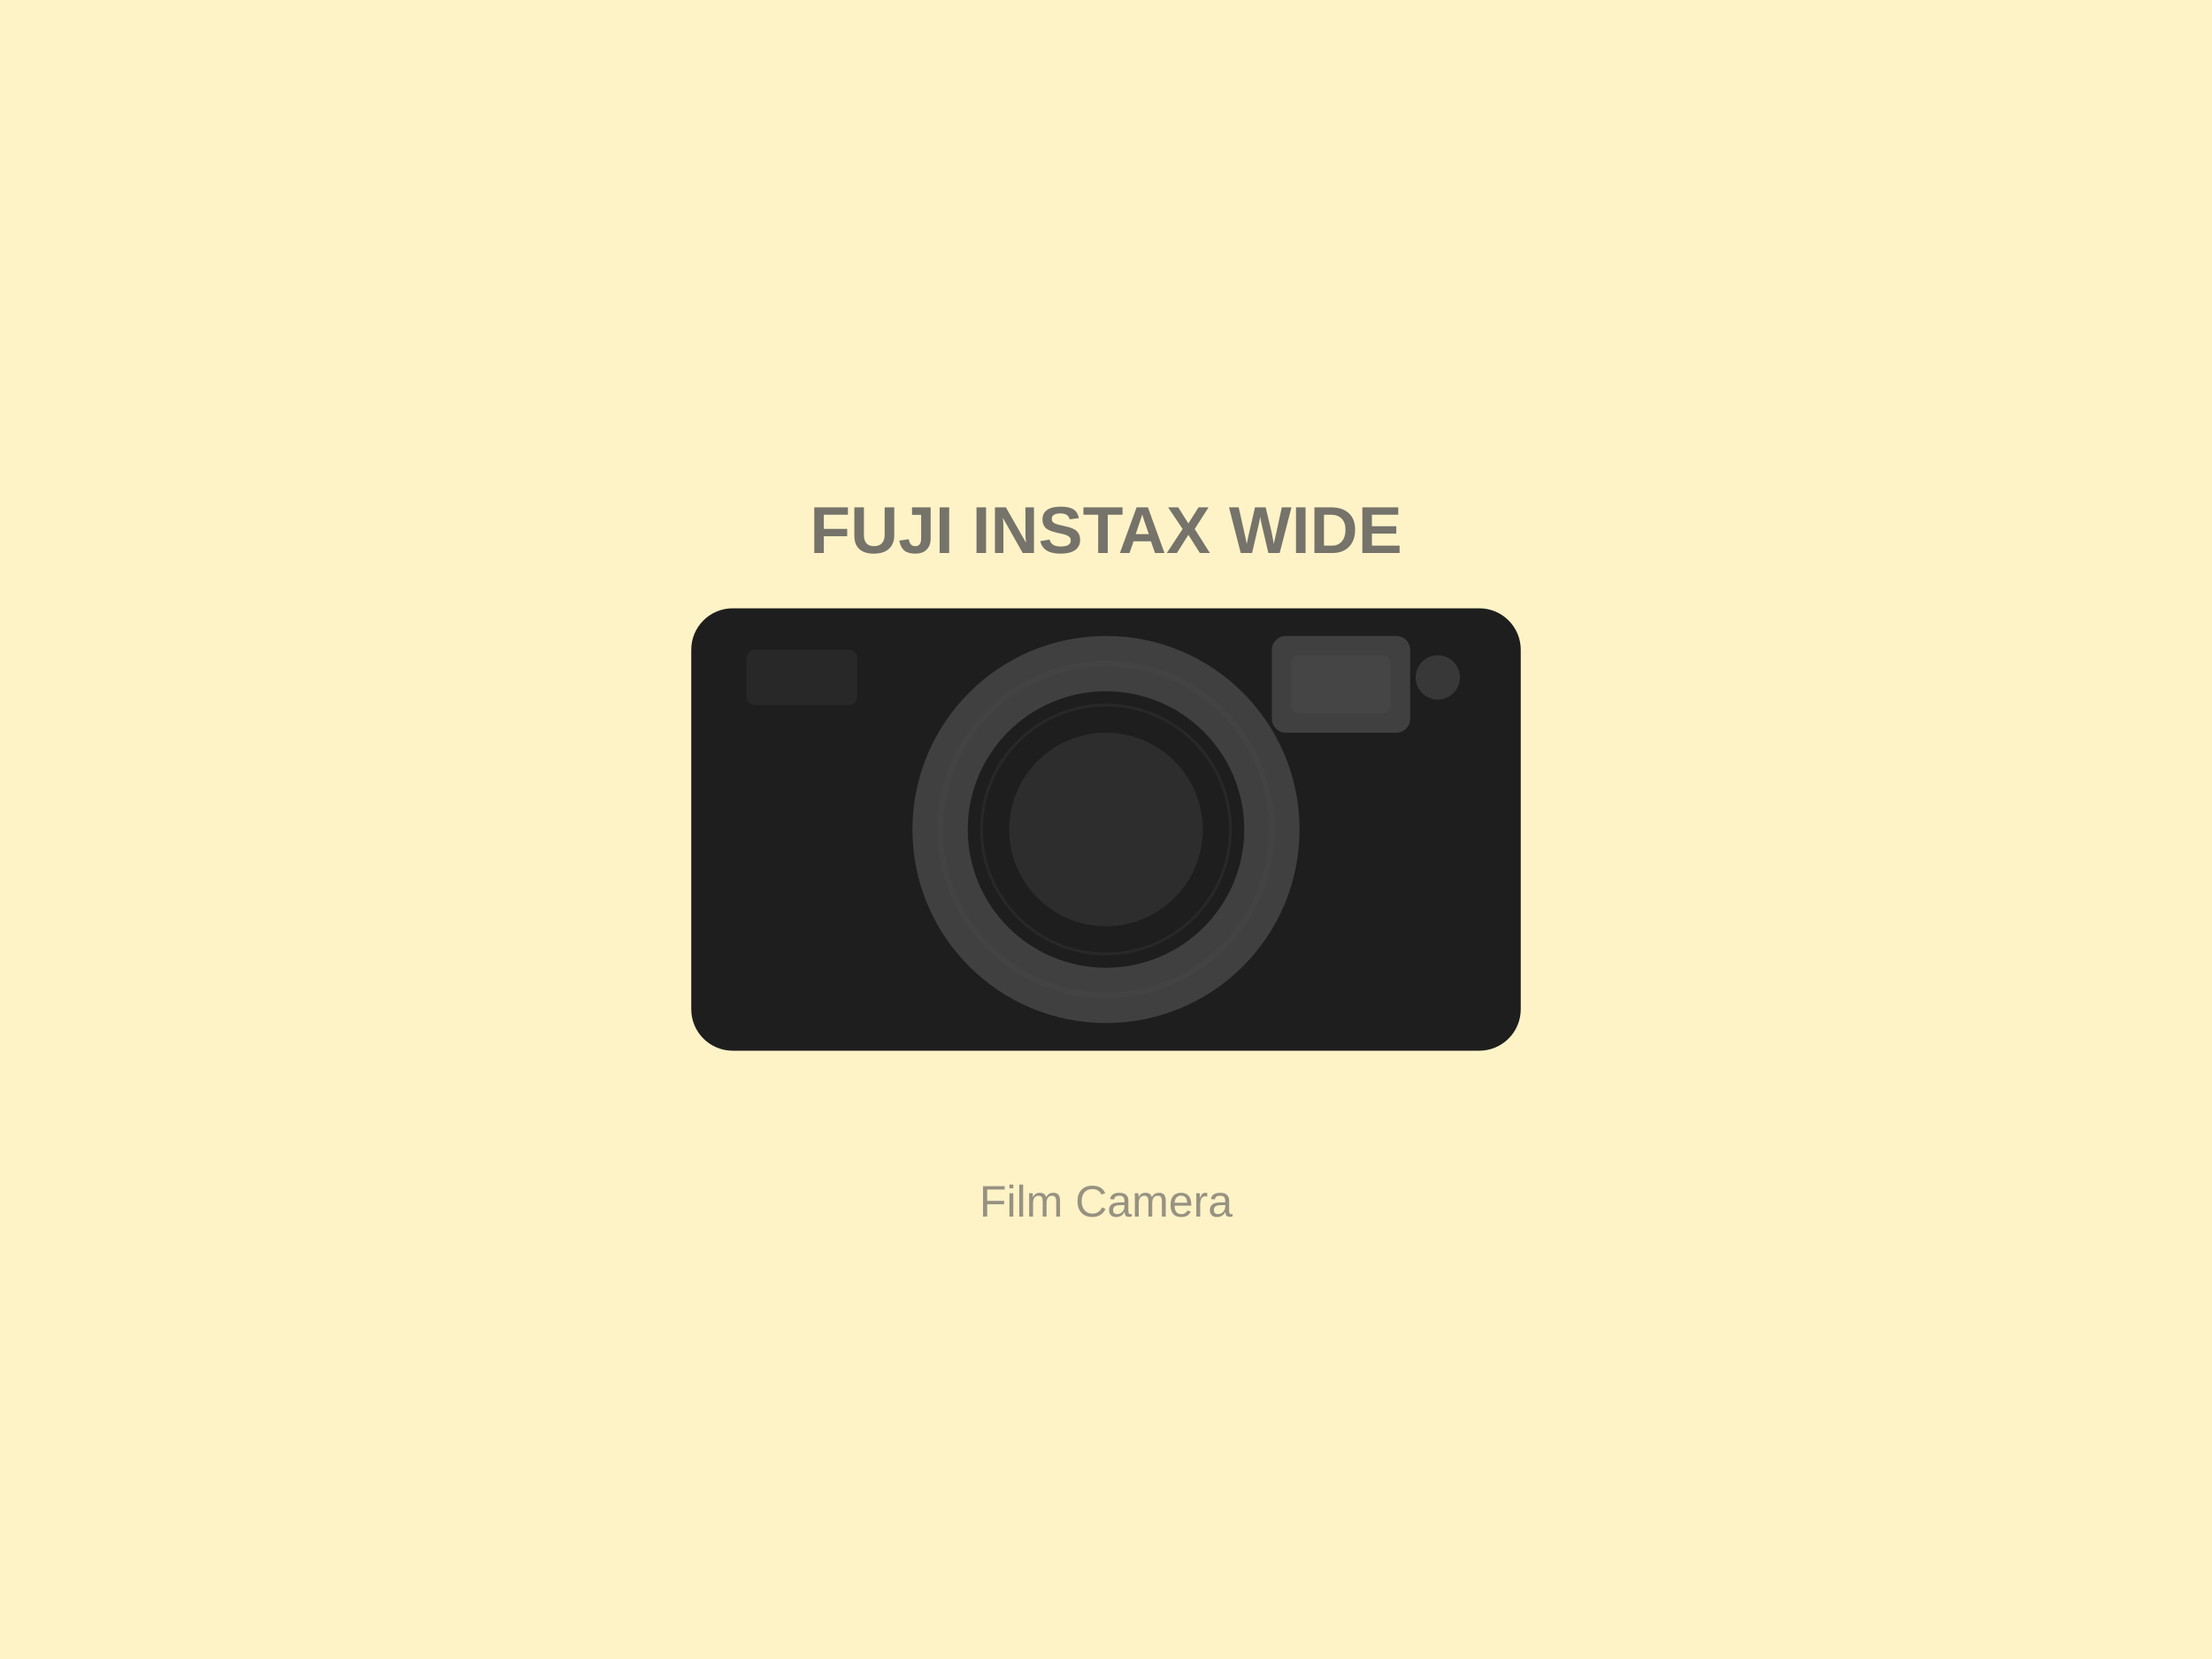
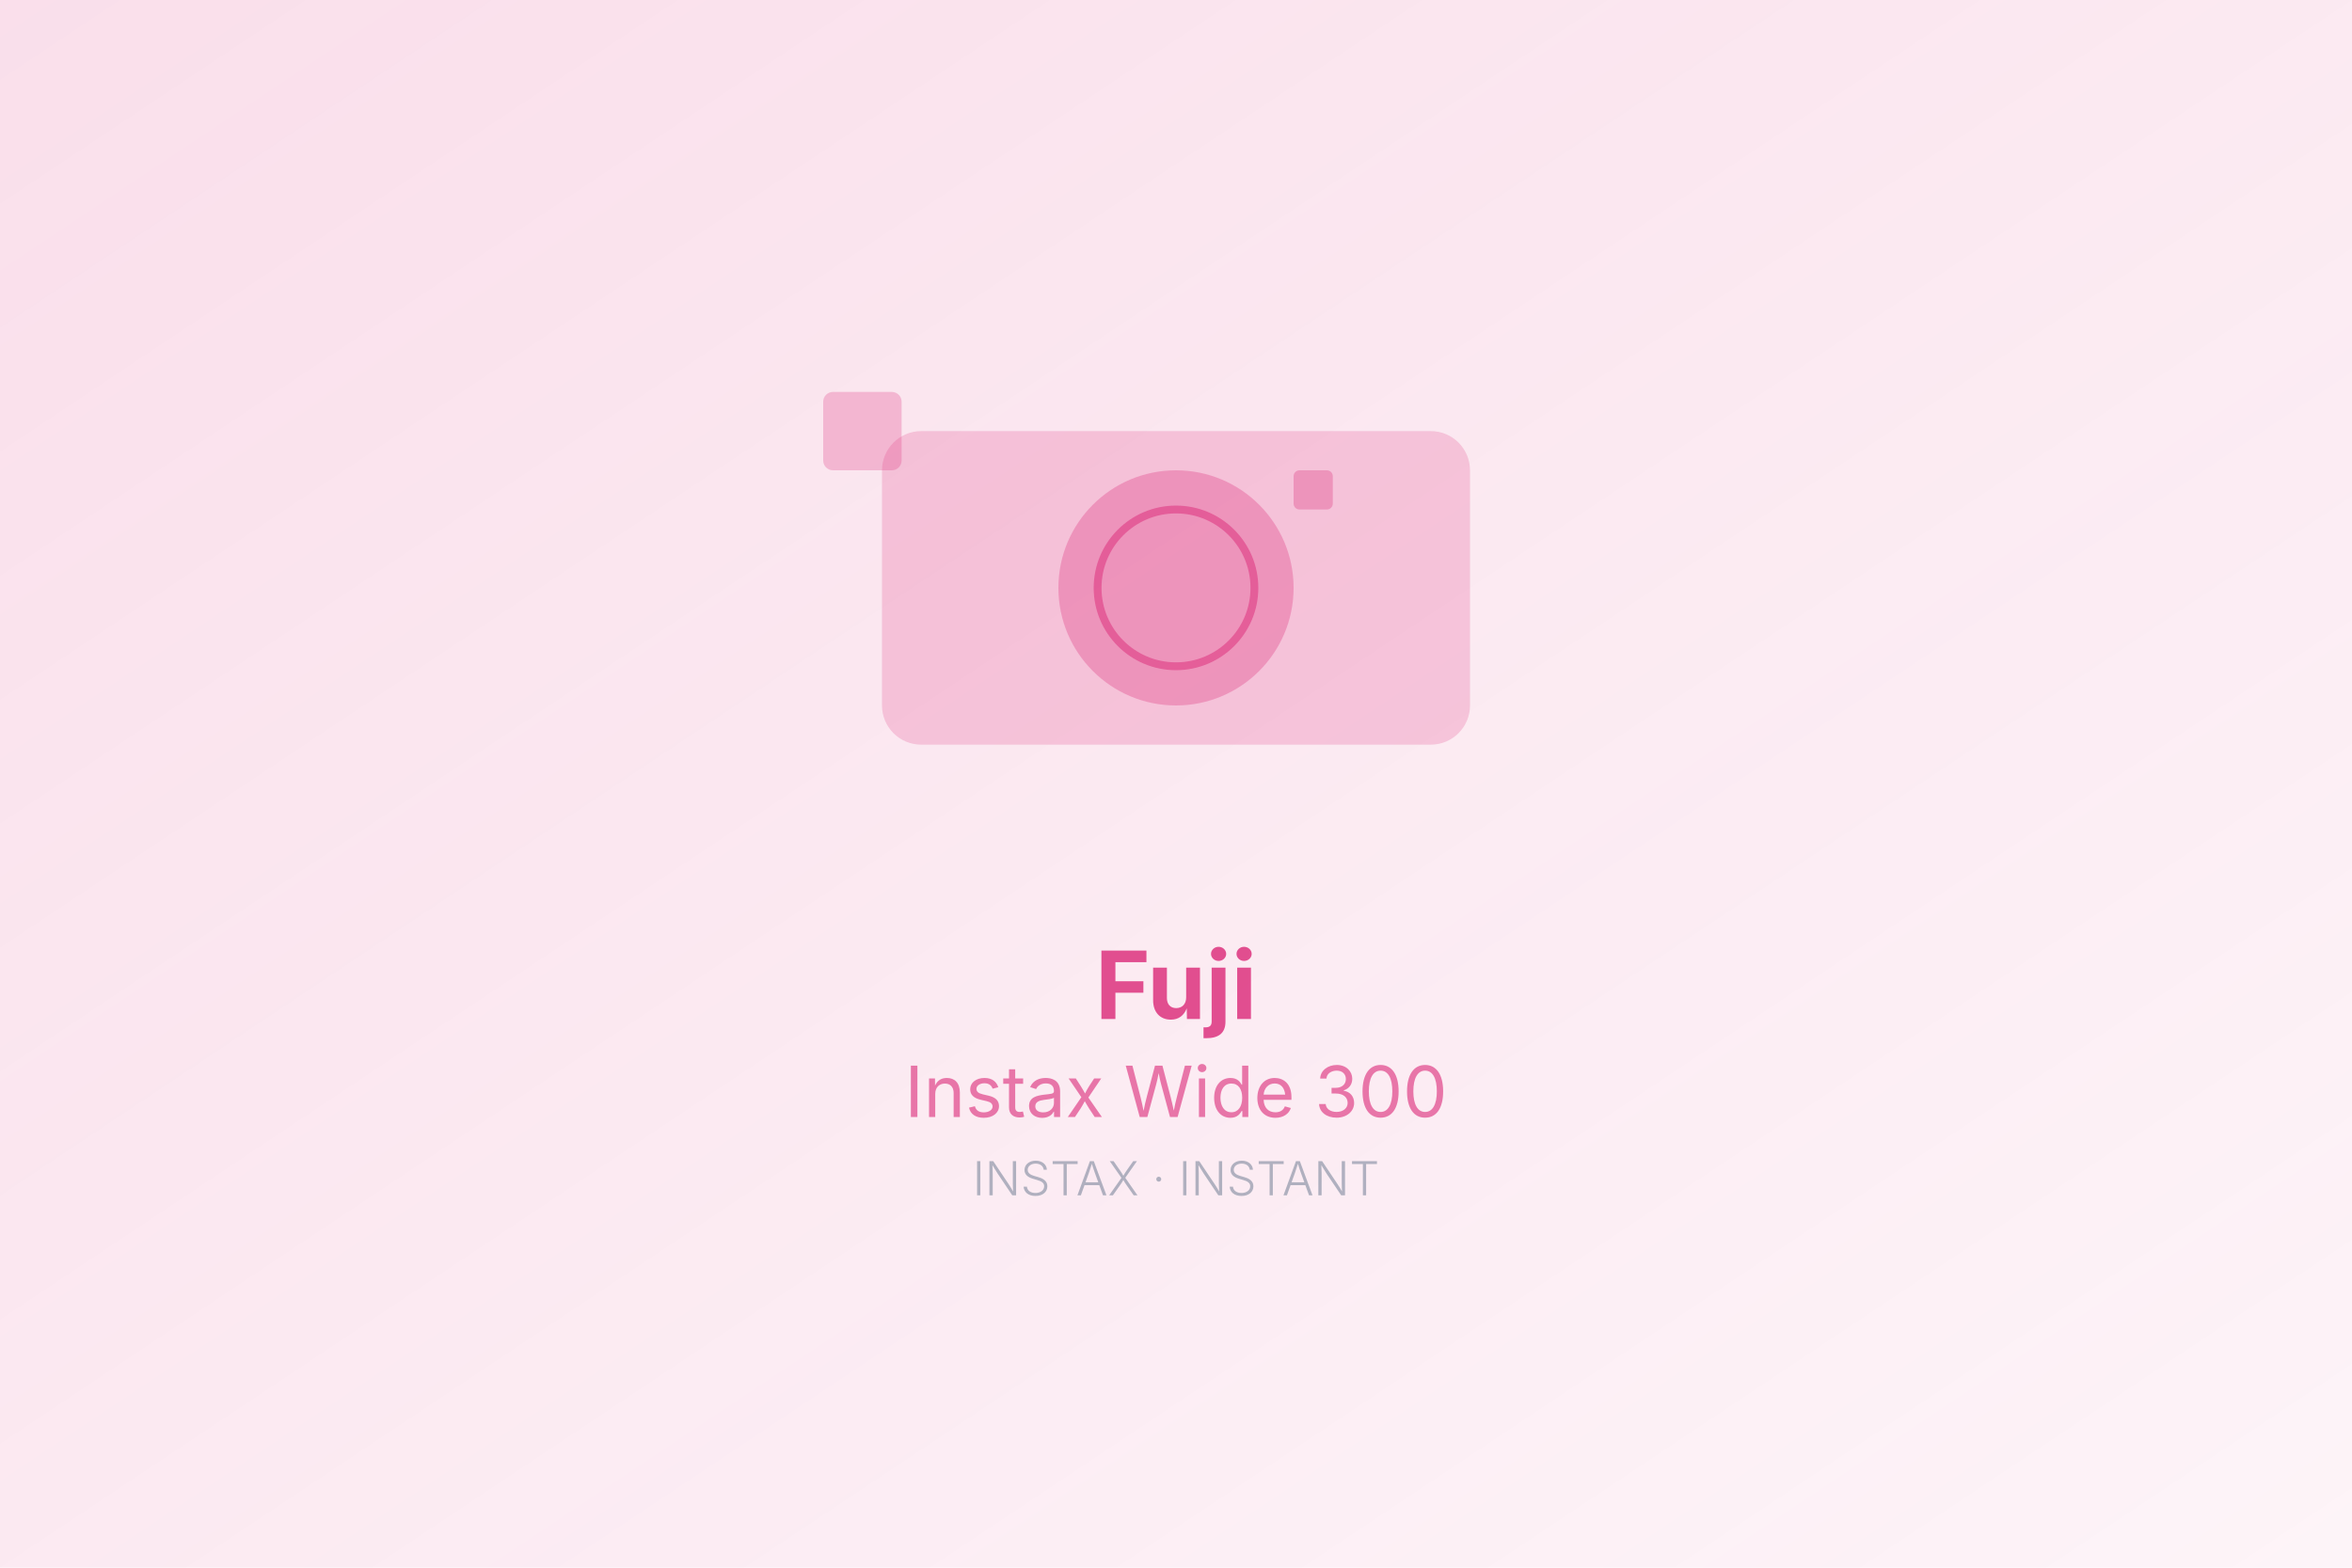
- <svg xmlns="http://www.w3.org/2000/svg" width="800" height="600">
-   <rect width="800" height="600" fill="#fef3c7" />
-   <g transform="translate(400, 300)">
-     <rect x="-150" y="-80" width="300" height="160" fill="#1e1e1e" rx="15" />
-     <circle cx="0" cy="0" r="70" fill="#404040" />
-     <circle cx="0" cy="0" r="50" fill="#1e1e1e" />
-     <circle cx="0" cy="0" r="35" fill="#525252" opacity="0.3" />
-     <circle cx="0" cy="0" r="60" fill="none" stroke="#525252" stroke-width="2" opacity="0.2" />
-     <circle cx="0" cy="0" r="45" fill="none" stroke="#525252" stroke-width="1" opacity="0.2" />
-     <rect x="60" y="-70" width="50" height="35" fill="#404040" rx="5" />
-     <rect x="67" y="-63" width="36" height="21" fill="#525252" opacity="0.3" rx="3" />
-     <circle cx="120" cy="-55" r="8" fill="#525252" opacity="0.5" />
-     <rect x="-130" y="-65" width="40" height="20" fill="#525252" opacity="0.2" rx="3" />
-     <text x="0" y="-100" font-family="Arial, sans-serif" font-size="24" fill="#525252" text-anchor="middle" font-weight="bold" opacity="0.8">FUJI INSTAX WIDE</text>
-     <text x="0" y="140" font-family="Arial, sans-serif" font-size="16" fill="#525252" text-anchor="middle" opacity="0.6">Film Camera</text>
+ <svg xmlns="http://www.w3.org/2000/svg" width="1200" height="800" viewBox="0 0 1200 800">
+   <defs>
+     <linearGradient id="bg-fuji-instax-wide" x1="0%" y1="0%" x2="100%" y2="100%">
+       <stop offset="0%" style="stop-color:#db2777;stop-opacity:0.15" />
+       <stop offset="100%" style="stop-color:#db2777;stop-opacity:0.05" />
+     </linearGradient>
+   </defs>
+   <rect width="1200" height="800" fill="url(#bg-fuji-instax-wide)" />
+   <g transform="translate(600.0, 300.0)">
+     <rect x="-150" y="-80" width="300" height="160" rx="20" fill="#db2777" opacity="0.2" />
+     <circle cx="0" cy="0" r="60" fill="#db2777" opacity="0.3" />
+     <circle cx="0" cy="0" r="40" fill="none" stroke="#db2777" stroke-width="4" opacity="0.5" />
+     <rect x="-180" y="-100" width="40" height="40" rx="5" fill="#db2777" opacity="0.25" />
+     <rect x="60" y="-60" width="20" height="20" rx="3" fill="#db2777" opacity="0.3" />
  </g>
+   <text x="600.0" y="520.0" font-family="system-ui, -apple-system, sans-serif" font-size="48" font-weight="700" fill="#db2777" text-anchor="middle" opacity="0.8">
+     Fuji
+   </text>
+   <text x="600.0" y="570.0" font-family="system-ui, -apple-system, sans-serif" font-size="36" font-weight="400" fill="#db2777" text-anchor="middle" opacity="0.6">
+     Instax Wide 300
+   </text>
+   <text x="600.0" y="610.0" font-family="system-ui, -apple-system, sans-serif" font-size="24" font-weight="300" fill="#64748b" text-anchor="middle" opacity="0.5">
+     INSTAX · INSTANT
+   </text>
</svg>
